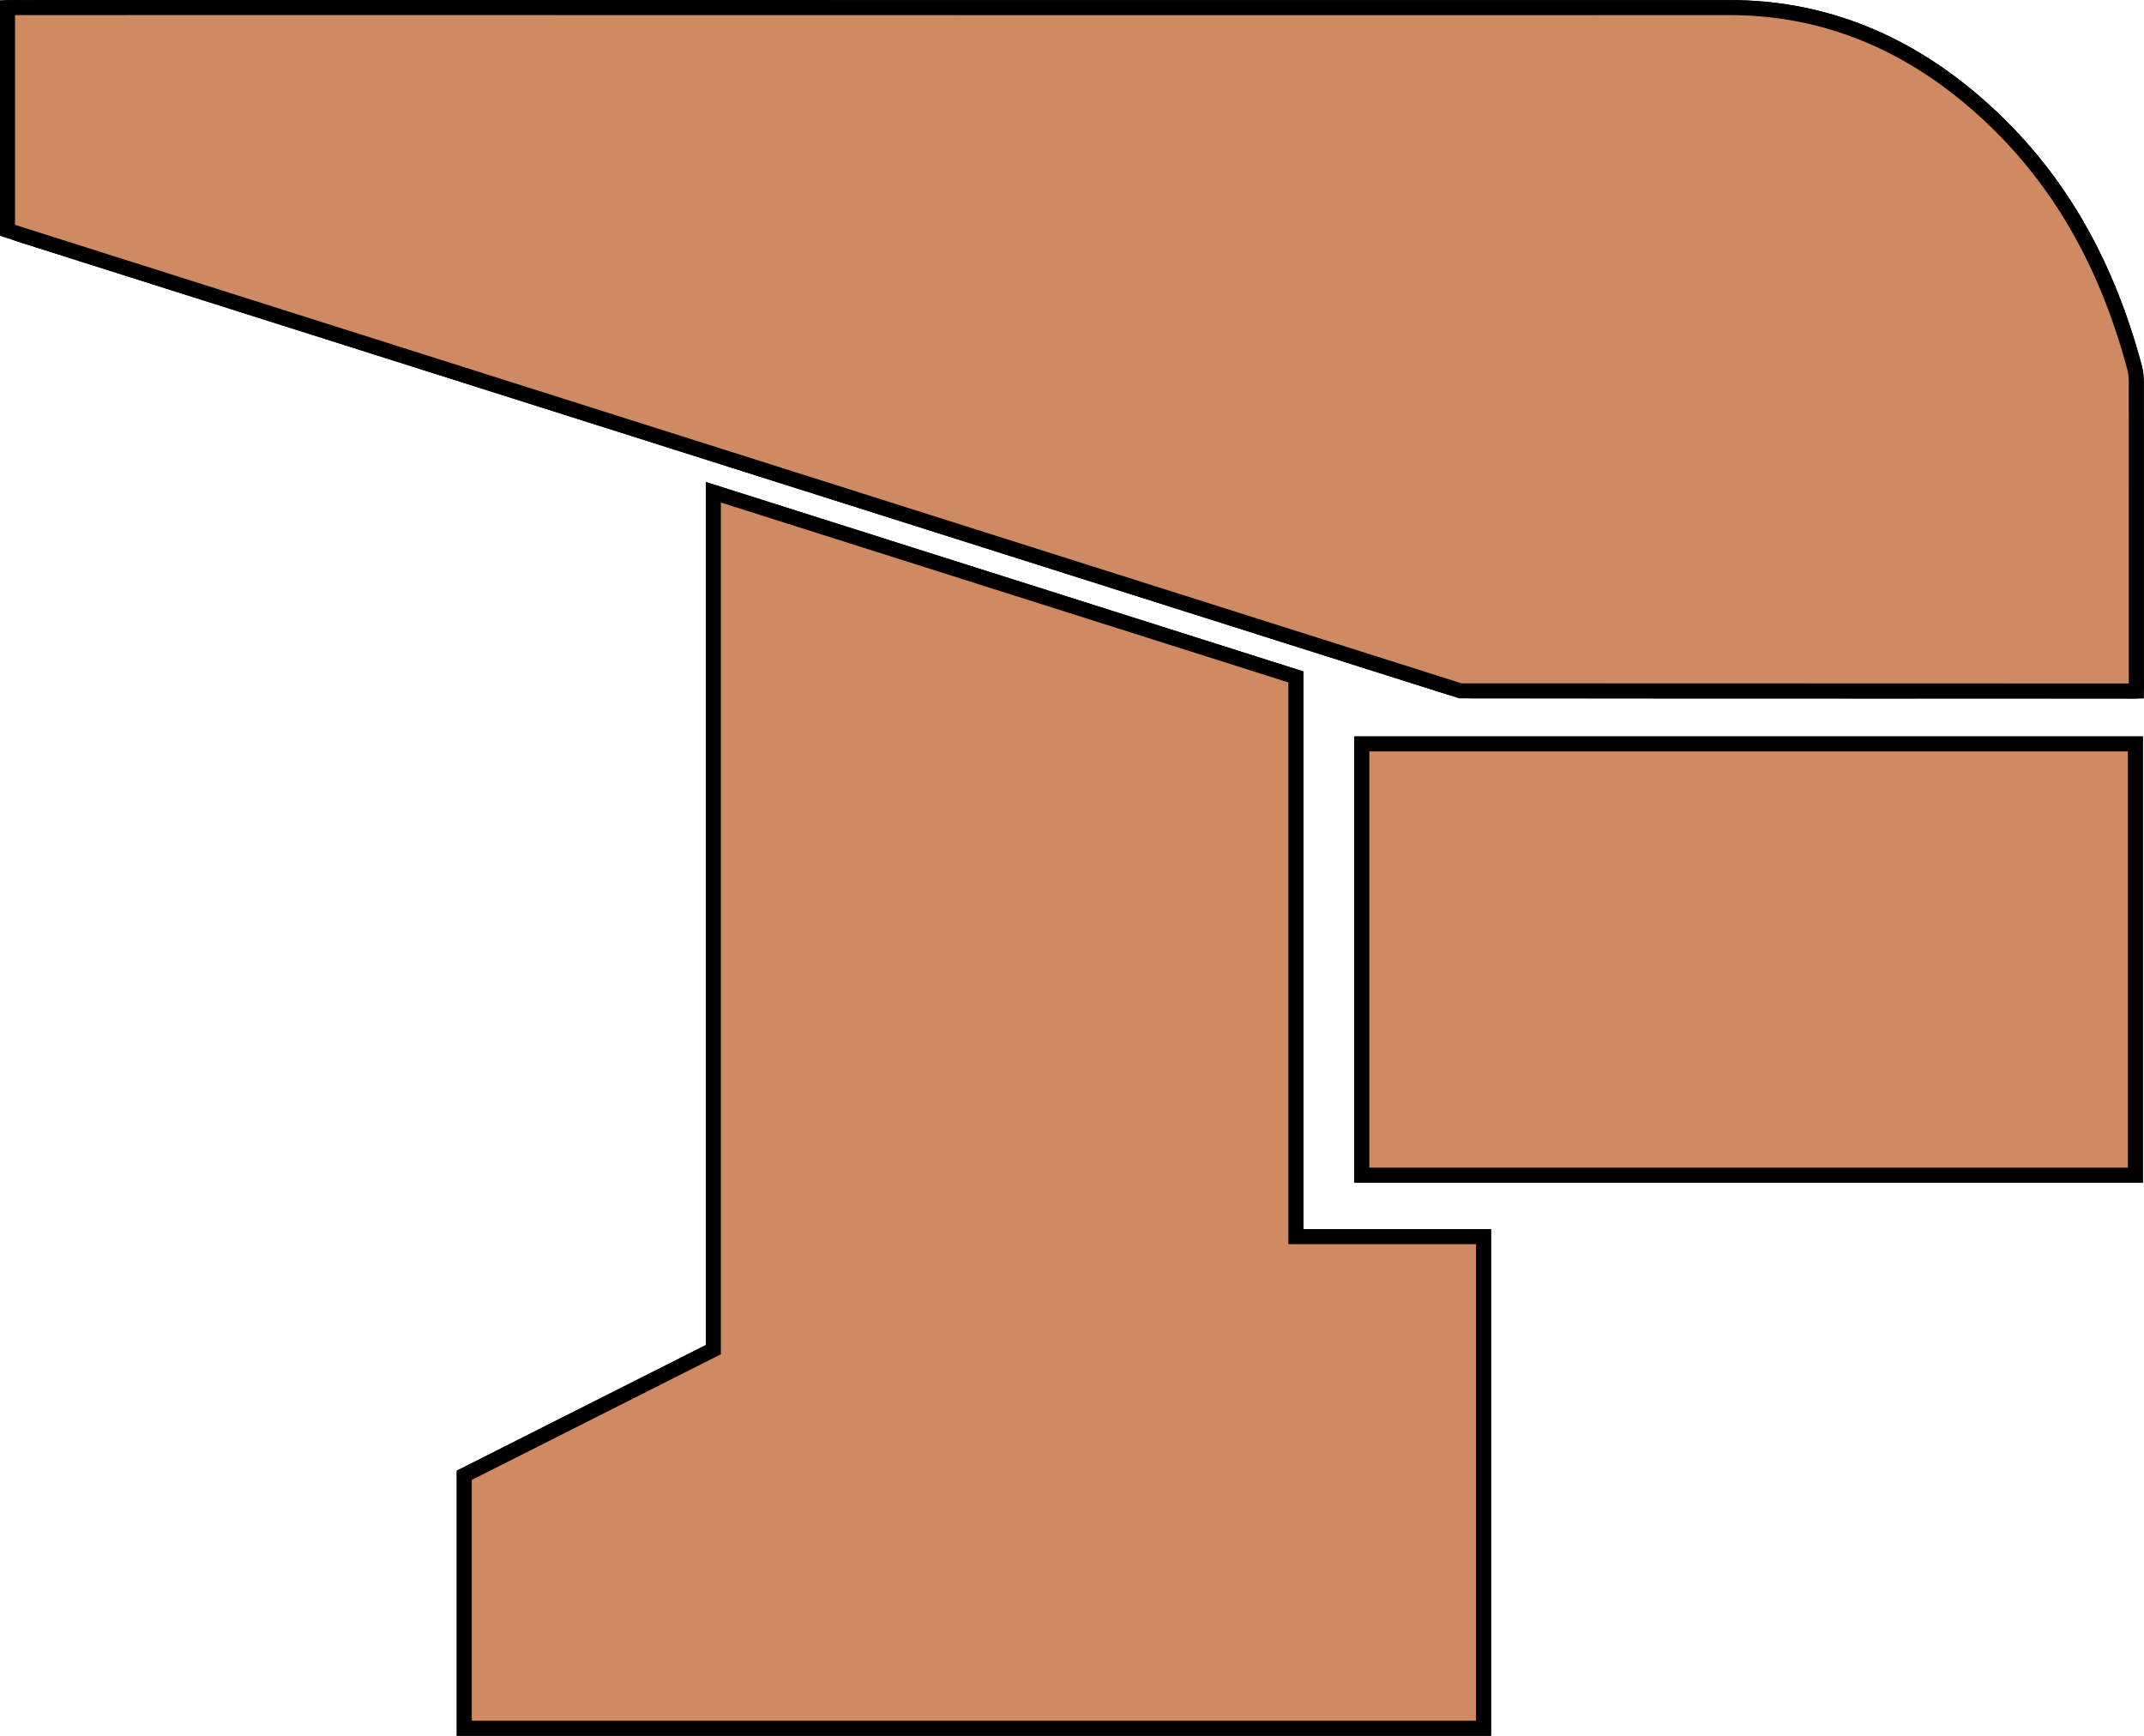
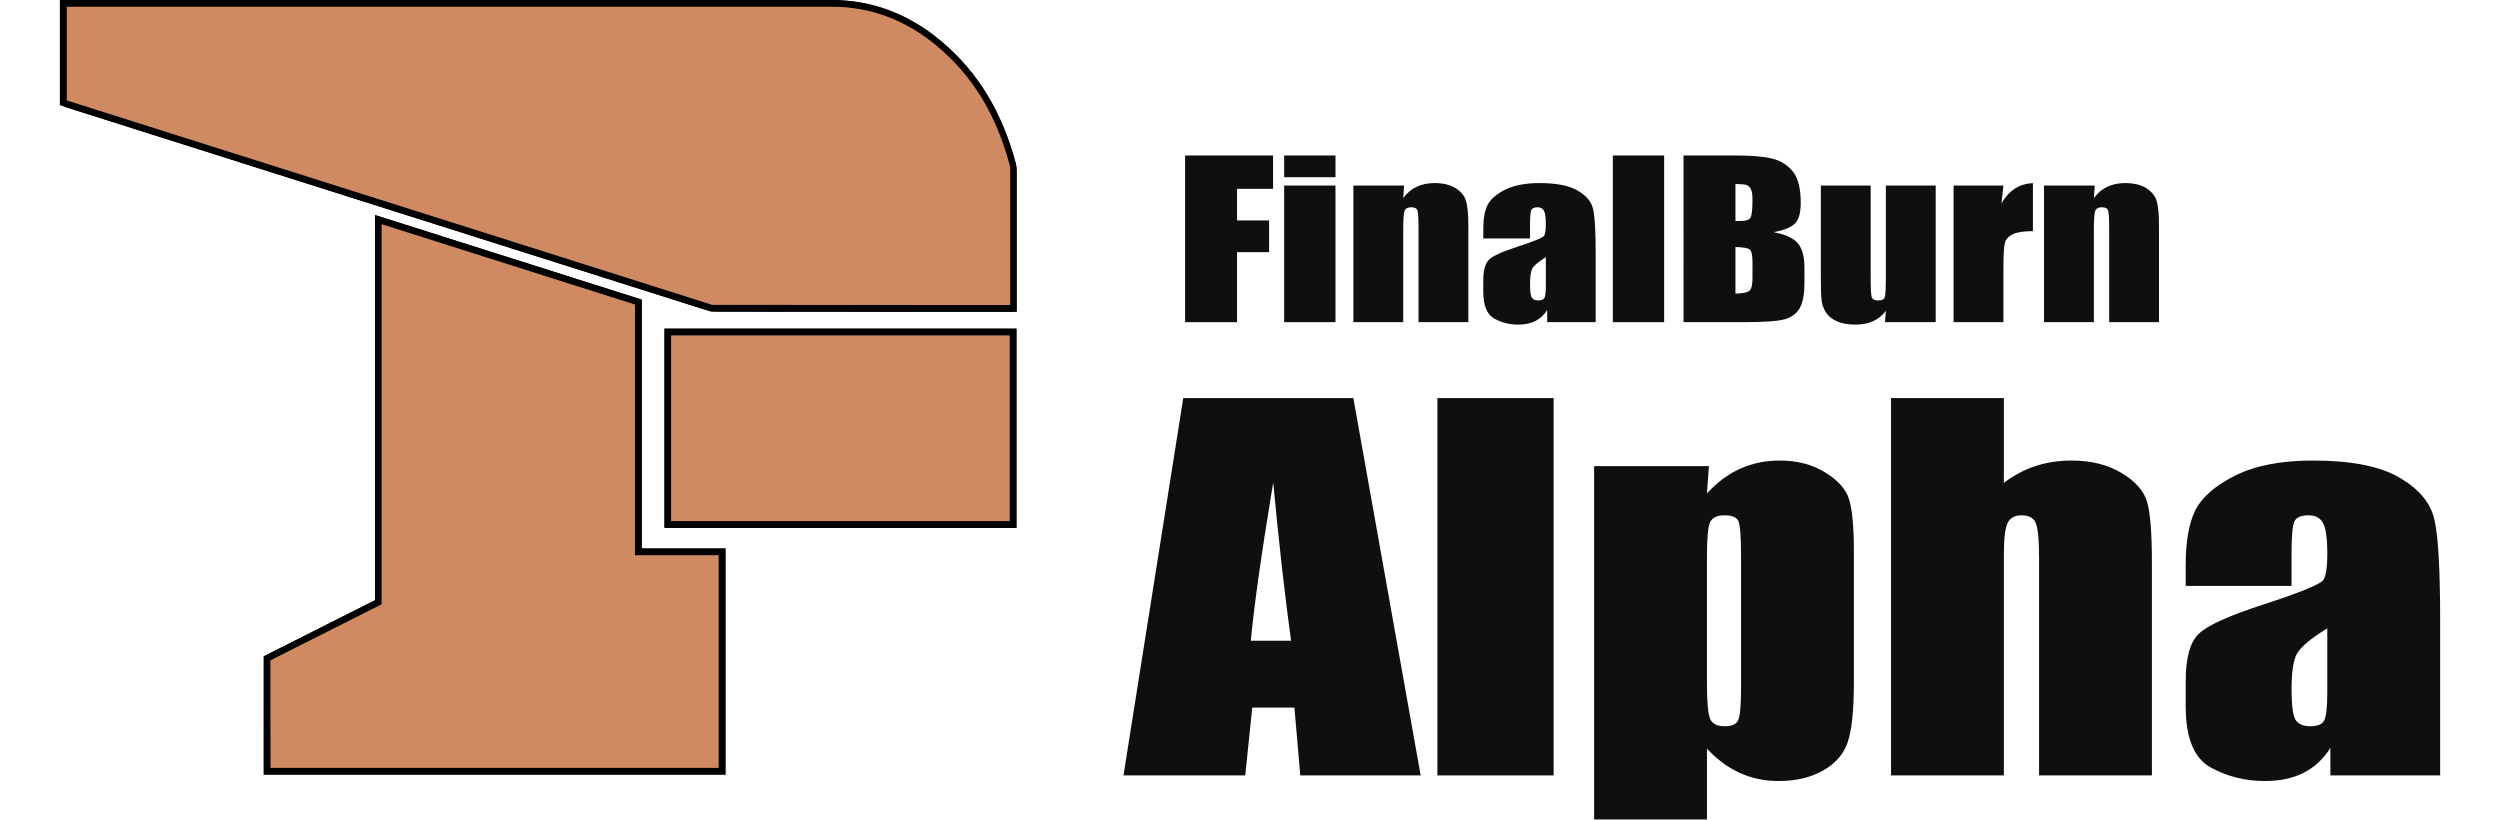
- <svg xmlns="http://www.w3.org/2000/svg" x="0px" y="0px" width="566.929px" height="458.929px">
-   <path fill-rule="evenodd" clip-rule="evenodd" fill="#CF8A61" d="M564.898 182.695c.103-1.35 0-2.745 0-3.875.015-25.821.018-51.642-.007-77.463-.001-1.341-.074-2.729-.417-4.015-7.45-27.979-20.942-52.36-43.296-71.218-18.353-15.481-39.435-24.117-63.727-24.113-64.021.011-128.042.004-192.064.004-86.168 0-172.335-.001-258.502.01-1.591 0-3.182-.08-4.898 0v58.69c1.204.469 2.251.942 3.338 1.29 7.92 2.53 15.849 5.035 23.776 7.545 79.821 25.273 159.644 50.542 239.464 75.823 37.698 11.939 75.383 23.919 113.091 35.826 2.366.747 4.884 1.441 7.333 1.444 57.348.081 114.696.064 172.045.052 1.128 0 2.515.104 3.864 0zm-222.241-3.722c-51.406-16.294-102.396-32.456-154.027-48.82v226.685c-22.218 11.208-44.116 22.253-65.864 33.224v66.882h269.52V326.959h-49.629V178.973zm17.448 17.717v114.012h204.543V196.69H360.105z" />
-   <path d="M394.272 458.929H120.779v-70.091l65.865-33.224V127.439l157.999 50.079V324.97h49.629v133.959zm-269.521-3.973h265.548V328.943h-49.628V180.427l-150.056-47.562V358.06l-65.864 33.224v63.672zm441.882-142.268H358.12V194.705h208.514v117.983zm-204.542-3.972h200.57V198.677h-200.57v110.039zM563.55 184.728c-.484 0-.96-.013-1.417-.025-.383-.01-.75-.021-1.092-.021l-8.07.002c-19.899.004-39.796.008-59.696.008-41.668 0-73.831-.019-104.289-.062-2.703-.004-5.407-.741-7.929-1.537-24.306-7.675-48.603-15.38-72.898-23.086-13.398-4.249-26.795-8.498-40.194-12.741-56.305-17.833-112.612-35.66-168.919-53.487L24.81 70.275c-6.698-2.121-13.396-4.241-20.09-6.378-.807-.258-1.556-.564-2.349-.887-.357-.146-.723-.295-1.106-.444L0 62.073V.128L1.894.04C3.084-.015 4.216.002 5.327.021c.518.009 1.031.017 1.544.017C79.557.029 152.226.029 224.898.029l151.407.002c27.049 0 54.099-.001 81.146-.006 23.806 0 45.671 8.27 65.007 24.581 21.438 18.085 35.81 41.71 43.935 72.226.428 1.604.483 3.261.484 4.524.023 25.822.021 51.644.007 77.466 0 .342.011.711.021 1.097.023.894.051 1.906-.026 2.927l-.129 1.699-1.699.131c-.5.038-1.005.052-1.501.052zm-2.516-4.019c.384 0 .787.011 1.208.022.231.006.469.013.71.018-.005-.243-.012-.484-.018-.724-.012-.423-.022-.828-.022-1.205.015-25.821.018-51.641-.007-77.461-.001-1.023-.041-2.346-.35-3.506-7.909-29.702-21.862-52.668-42.658-70.211-18.6-15.69-39.604-23.646-62.429-23.646-27.064.004-54.114.006-81.163.006L224.898 4C152.226 4 79.556 4 6.884 4.01c-.549 0-1.084-.009-1.624-.018-.425-.007-.853-.013-1.288-.016v55.396c.682.278 1.329.54 1.958.741 6.688 2.136 13.384 4.256 20.079 6.375l74.236 23.504c56.307 17.827 112.614 35.654 168.919 53.487 13.399 4.244 26.797 8.493 40.194 12.742 24.295 7.705 48.59 15.41 72.895 23.084 2.219.701 4.57 1.35 6.738 1.353 30.456.043 62.617.062 104.283.062 19.9 0 39.797-.004 59.695-.008l8.065-.003z" />
-   <path fill-rule="evenodd" clip-rule="evenodd" fill="#CF8A61" d="M564.898 182.695l-178.77-.052L1.986 60.904V2.024c1.717-.08 177.233-.01 263.401-.01 64.021 0 128.043.007 192.064-.003 24.292-.004 45.374 8.632 63.727 24.113 22.354 18.858 35.846 43.239 43.296 71.218.343 1.286.416 2.673.417 4.015.025 25.822.007 81.338.007 81.338z" />
-   <path d="M566.883 184.682l-181.062-.052-.293-.093L0 62.358V.128L1.894.04C2.297.022 9.253 0 59.878 0c30.269 0 68.808.007 106.595.015 36.342.007 71.988.014 98.914.014l110.918.002c27.053 0 54.095-.001 81.146-.006 23.806 0 45.671 8.27 65.007 24.581 21.438 18.085 35.81 41.711 43.935 72.226.427 1.604.483 3.26.484 4.524.023 25.822.007 81.34.007 81.34l-.001 1.986zm-180.447-4.024l176.477.051c.003-10.128.014-56.434-.008-79.35-.001-1.023-.041-2.346-.35-3.506-7.909-29.702-21.862-52.668-42.658-70.211-18.6-15.69-39.604-23.646-62.429-23.646-27.068.004-54.11.006-81.163.006L265.387 4c-26.926 0-62.573-.007-98.915-.014-37.787-.007-76.326-.014-106.594-.014-12.41 0-47.302 0-55.906.025V59.45l382.464 121.208z" />
-   <g>
-     <path fill-rule="evenodd" clip-rule="evenodd" fill="#CF8A61" d="M342.657 178.973v147.984h49.629v129.985h-269.52V390.06c21.748-10.971 43.646-22.016 65.864-33.224V130.151c51.631 16.366 102.62 32.527 154.027 48.822z" />
-     <path d="M394.272 458.929H120.779v-70.091l65.865-33.224V127.439l157.999 50.079V324.97h49.629v133.959zm-269.521-3.973h265.548V328.943h-49.628V180.427l-150.056-47.562V358.06l-65.864 33.224v63.672z" />
-   </g>
-   <g>
-     <path fill-rule="evenodd" clip-rule="evenodd" fill="#CF8A61" d="M360.105 196.69h204.543v114.012H360.105V196.69z" />
-     <path d="M566.633 312.688H358.12V194.705h208.514v117.983zm-204.542-3.972h200.57V198.677h-200.57v110.039z" />
+ <svg xmlns="http://www.w3.org/2000/svg" version="1.1" id="Ebene_1" x="0px" y="0px" viewBox="23.6 167.1 1400 458.9" xml:space="preserve" width="1400" height="458.9">
+   <defs id="defs31" />
+   <g id="g872" transform="translate(-200.7)">
+     <g transform="matrix(0.9452882,0,0,0.9452882,-348.0175,9.142345)" id="g26">
+       <g id="g6">
+         <path style="fill:#cf8a61" id="path2" d="m 1205.8,349.8 c 0.1,-1.4 0,-2.7 0,-3.9 0,-25.8 0,-51.6 0,-77.5 0,-1.3 -0.1,-2.7 -0.4,-4 -7.5,-28 -20.9,-52.4 -43.3,-71.2 -18.4,-15.5 -39.4,-24.1 -63.7,-24.1 -64,0 -128,0 -192.1,0 -86.2,0 -172.3,0 -258.5,0 -1.6,0 -3.2,-0.1 -4.9,0 0,19.7 0,39.3 0,58.7 1.2,0.5 2.3,0.9 3.3,1.3 7.9,2.5 15.8,5 23.8,7.5 79.8,25.3 159.6,50.5 239.5,75.8 37.7,11.9 75.4,23.9 113.1,35.8 2.4,0.7 4.9,1.4 7.3,1.4 57.3,0.1 114.7,0.1 172,0.1 1.2,0.1 2.6,0.2 3.9,0.1 z M 983.6,346 c -51.4,-16.3 -102.4,-32.5 -154,-48.8 0,76 0,151.3 0,226.7 -22.2,11.2 -44.1,22.3 -65.9,33.2 0,22.5 0,44.6 0,66.9 89.9,0 179.6,0 269.5,0 0,-43.3 0,-86.4 0,-130 -16.6,0 -33,0 -49.6,0 0,-49.5 0,-98.5 0,-148 z m 17.4,17.8 c 0,38.1 0,75.9 0,114 68.3,0 136.3,0 204.5,0 0,-38.1 0,-75.9 0,-114 -68.2,0 -136.2,0 -204.5,0 z" />
+         <path id="path4" d="M 1035.2,626 H 761.7 v -70.1 l 65.9,-33.2 V 294.5 l 158,50.1 V 492 h 49.6 z m -269.5,-4 h 265.5 V 496 H 981.6 V 347.5 L 831.5,299.9 v 225.2 l -65.9,33.2 z M 1207.6,479.8 H 999.1 v -118 h 208.5 z m -204.6,-4 h 200.6 v -110 H 1003 Z m 201.5,-124 c -0.5,0 -1,0 -1.4,0 -0.4,0 -0.8,0 -1.1,0 h -8.1 c -19.9,0 -39.8,0 -59.7,0 -41.7,0 -73.8,0 -104.3,-0.1 -2.7,0 -5.4,-0.7 -7.9,-1.5 -24.3,-7.7 -48.6,-15.4 -72.9,-23.1 -13.4,-4.2 -26.8,-8.5 -40.2,-12.7 C 852.6,296.6 796.3,278.7 740,260.9 l -74.2,-23.5 c -6.7,-2.1 -13.4,-4.2 -20.1,-6.4 -0.8,-0.3 -1.6,-0.6 -2.3,-0.9 -0.4,-0.1 -0.7,-0.3 -1.1,-0.4 l -1.3,-0.5 v -61.9 l 1.9,-0.1 c 1.2,-0.1 2.3,0 3.4,0 0.5,0 1,0 1.5,0 72.7,0 145.4,0 218,0 h 151.4 c 27,0 54.1,0 81.1,0 23.8,0 45.7,8.3 65,24.6 21.4,18.1 35.8,41.7 43.9,72.2 0.4,1.6 0.5,3.3 0.5,4.5 0,25.8 0,51.6 0,77.5 0,0.3 0,0.7 0,1.1 0,0.9 0.1,1.9 0,2.9 l -0.1,1.7 -1.7,0.1 c -0.4,0 -0.9,0 -1.4,0 z m -2.5,-4 c 0.4,0 0.8,0 1.2,0 0.2,0 0.5,0 0.7,0 0,-0.2 0,-0.5 0,-0.7 0,-0.4 0,-0.8 0,-1.2 0,-25.8 0,-51.6 0,-77.5 0,-1 0,-2.3 -0.3,-3.5 -7.9,-29.7 -21.9,-52.7 -42.7,-70.2 -18.6,-15.7 -39.6,-23.6 -62.4,-23.6 -27.1,0 -54.1,0 -81.2,0 H 865.9 c -72.7,0 -145.3,0 -218,0 -0.5,0 -1.1,0 -1.6,0 -0.4,0 -0.9,0 -1.3,0 v 55.4 c 0.7,0.3 1.3,0.5 2,0.7 6.7,2.1 13.4,4.3 20.1,6.4 l 74.2,23.5 c 56.3,17.8 112.6,35.7 168.9,53.5 13.4,4.2 26.8,8.5 40.2,12.7 24.3,7.7 48.6,15.4 72.9,23.1 2.2,0.7 4.6,1.3 6.7,1.4 30.5,0 62.6,0.1 104.3,0.1 19.9,0 39.8,0 59.7,0 z" />
+       </g>
+       <g id="g12">
+         <path style="fill:#cf8a61" id="path8" d="M 1205.8,349.8 1027,349.7 642.9,228 c 0,0 0,-39.1 0,-58.9 1.7,-0.1 177.2,0 263.4,0 64,0 128,0 192.1,0 24.3,0 45.4,8.6 63.7,24.1 22.4,18.9 35.8,43.2 43.3,71.2 0.3,1.3 0.4,2.7 0.4,4 0.1,25.9 0,81.4 0,81.4 z" />
+         <path id="path10" d="m 1207.8,351.8 -181.1,-0.1 -0.3,-0.1 -385.5,-122.2 v -62.2 l 1.9,-0.1 c 0.4,0 7.4,0 58,0 30.3,0 68.8,0 106.6,0 36.3,0 72,0 98.9,0 h 110.9 c 27.1,0 54.1,0 81.1,0 23.8,0 45.7,8.3 65,24.6 21.4,18.1 35.8,41.7 43.9,72.2 0.4,1.6 0.5,3.3 0.5,4.5 0,25.8 0,81.3 0,81.3 z m -180.4,-4.1 176.5,0.1 c 0,-10.1 0,-56.4 0,-79.4 0,-1 0,-2.3 -0.3,-3.5 -7.9,-29.7 -21.9,-52.7 -42.7,-70.2 -18.6,-15.7 -39.6,-23.6 -62.4,-23.6 -27.1,0 -54.1,0 -81.2,0 H 906.4 c -26.9,0 -62.6,0 -98.9,0 -37.8,0 -76.3,0 -106.6,0 -12.4,0 -47.3,0 -55.9,0 v 55.5 z" />
+       </g>
+       <g id="g18">
+         <path style="fill:#cf8a61" id="path14" d="m 983.6,346 c 0,49.4 0,98.4 0,148 16.7,0 33,0 49.6,0 0,43.6 0,86.7 0,130 -89.9,0 -179.6,0 -269.5,0 0,-22.3 0,-44.4 0,-66.9 21.7,-11 43.6,-22 65.9,-33.2 0,-75.4 0,-150.7 0,-226.7 51.6,16.4 102.6,32.5 154,48.8 z" />
+         <path id="path16" d="M 1035.2,626 H 761.7 v -70.1 l 65.9,-33.2 V 294.5 l 158,50.1 V 492 h 49.6 z m -269.5,-4 h 265.5 V 496 H 981.6 V 347.5 L 831.5,299.9 v 225.2 l -65.9,33.2 z" />
+       </g>
+       <g id="g24">
+         <path style="fill:#cf8a61" id="path20" d="m 1001,363.8 c 68.3,0 136.3,0 204.5,0 0,38.1 0,75.9 0,114 -68.3,0 -136.3,0 -204.5,0 0,-38.1 0,-75.9 0,-114 z" />
+         <path id="path22" d="M 1207.6,479.8 H 999.1 v -118 h 208.5 z m -204.6,-4 h 200.6 v -110 H 1003 Z" />
+       </g>
+     </g>
+     <g id="text845" style="font-style:normal;font-variant:normal;font-weight:normal;font-stretch:normal;font-size:292.617px;line-height:1.25;font-family:Impact;-inkscape-font-specification:Impact;letter-spacing:0px;word-spacing:0px;fill:#0f0f0f;fill-opacity:1;stroke:none;stroke-width:1.524" transform="matrix(1.094718,0,0,0.9134775,3.2346516e-5,-1.4368242e-6)" aria-label="Alpha">
+       <path id="path905" style="fill:#0f0f0f;fill-opacity:1;stroke-width:1.524" d="m 897.2,426.967 34.434,231.322 h -61.581 l -3,-41.578 h -21.575 l -3.572,41.578 h -62.295 l 30.576,-231.322 z m -31.862,148.738 q -4.572,-39.292 -9.144,-97.015 -9.144,66.296 -11.43,97.015 z" />
+       <path id="path907" style="fill:#0f0f0f;fill-opacity:1;stroke-width:1.524" d="M 999.645,426.967 V 658.289 H 940.207 V 426.967 Z" />
+       <path id="path909" style="fill:#0f0f0f;fill-opacity:1;stroke-width:1.524" d="m 1079.085,468.688 -1,16.717 q 7.715,-10.144 17.003,-15.145 9.287,-5.001 20.289,-5.001 13.431,0 23.146,7.287 9.859,7.144 12.288,16.574 2.429,9.43 2.429,32.005 v 79.87 q 0,25.861 -3.143,36.863 -3.001,10.859 -12.573,17.431 -9.43,6.43 -22.861,6.43 -10.716,0 -19.86,-5.001 -9.144,-5.001 -16.717,-14.859 v 43.435 H 1020.362 V 468.688 Z m 16.431,55.151 q 0,-17.574 -1.286,-21.289 -1.286,-3.715 -7.144,-3.715 -5.715,0 -7.43,4.286 -1.572,4.286 -1.572,20.718 v 78.584 q 0,17.146 1.715,21.432 1.714,4.286 7.43,4.286 5.572,0 6.858,-3.858 1.429,-4.001 1.429,-19.146 z" />
+       <path id="path911" style="fill:#0f0f0f;fill-opacity:1;stroke-width:1.524" d="m 1229.966,426.967 v 52.008 q 7.43,-6.858 16.003,-10.287 8.716,-3.429 18.574,-3.429 15.145,0 25.718,7.715 10.716,7.715 13.002,17.86 2.429,10.002 2.429,36.72 v 130.735 H 1247.969 V 524.84 q 0,-16.574 -1.715,-21.289 -1.572,-4.715 -7.287,-4.715 -5.287,0 -7.144,4.858 -1.857,4.858 -1.857,19.289 v 135.307 h -57.723 V 426.967 Z" />
+       <path id="path913" style="fill:#0f0f0f;fill-opacity:1;stroke-width:1.524" d="m 1377.132,542.128 h -54.151 v -12.716 q 0,-22.003 5.001,-33.862 5.144,-12.002 20.432,-21.146 15.288,-9.144 39.721,-9.144 29.29,0 44.15,10.43 14.86,10.287 17.86,25.433 3,15.002 3,62.01 v 95.158 h -56.152 v -16.86 q -5.287,10.144 -13.716,15.288 -8.287,5.001 -19.86,5.001 -15.145,0 -27.861,-8.43 -12.573,-8.573 -12.573,-37.292 v -15.574 q 0,-21.289 6.715,-29.005 6.715,-7.715 33.291,-18.003 28.433,-11.145 30.433,-15.002 2,-3.858 2,-15.717 0,-14.859 -2.286,-19.289 -2.143,-4.572 -7.287,-4.572 -5.858,0 -7.287,3.858 -1.429,3.715 -1.429,19.574 z m 18.288,26.004 q -13.859,10.144 -16.145,17.003 -2.143,6.858 -2.143,19.717 0,14.717 1.857,19.003 2,4.286 7.715,4.286 5.429,0 7.001,-3.286 1.714,-3.429 1.714,-17.717 z" />
+     </g>
+     <g id="text845-6" style="font-style:normal;font-variant:normal;font-weight:normal;font-stretch:normal;font-size:129.252px;line-height:1.25;font-family:Impact;-inkscape-font-specification:Impact;letter-spacing:0px;word-spacing:0px;fill:#0f0f0f;fill-opacity:1;stroke:none;stroke-width:2.052" transform="matrix(1.094718,0,0,0.9134775,-1.999968,-1.4368242e-6)" aria-label="FinalBurn">
+       <path id="path886" style="fill:#0f0f0f;fill-opacity:1;stroke-width:2.052" d="m 812.952,278.245 h 44.999 v 20.448 h -18.429 v 19.375 h 16.409 v 19.438 h -16.409 v 42.916 h -26.57 z" />
+       <path id="path888" style="fill:#0f0f0f;fill-opacity:1;stroke-width:2.052" d="m 889.885,278.245 v 13.317 h -26.254 v -13.317 z m 0,18.429 v 83.749 h -26.254 v -83.749 z" />
+       <path id="path890" style="fill:#0f0f0f;fill-opacity:1;stroke-width:2.052" d="m 924.975,296.673 -0.442,7.7 q 2.777,-4.607 6.753,-6.879 4.039,-2.335 9.277,-2.335 6.564,0 10.729,3.092 4.165,3.092 5.364,7.826 1.199,4.67 1.199,15.652 v 58.694 h -25.497 v -57.999 q 0,-8.646 -0.568,-10.54 -0.568,-1.893 -3.156,-1.893 -2.714,0 -3.408,2.209 -0.694,2.146 -0.694,11.613 v 56.611 h -25.497 v -83.749 z" />
+       <path id="path892" style="fill:#0f0f0f;fill-opacity:1;stroke-width:2.052" d="m 989.412,329.113 h -23.919 v -5.617 q 0,-9.719 2.209,-14.957 2.272,-5.301 9.025,-9.341 6.753,-4.039 17.545,-4.039 12.938,0 19.501,4.607 6.564,4.544 7.889,11.234 1.325,6.627 1.325,27.39 v 42.032 h -24.803 v -7.447 q -2.335,4.481 -6.059,6.753 -3.66,2.209 -8.773,2.209 -6.69,0 -12.307,-3.724 -5.554,-3.787 -5.554,-16.472 v -6.879 q 0,-9.404 2.966,-12.812 2.966,-3.408 14.705,-7.952 12.559,-4.923 13.443,-6.627 0.884,-1.704 0.884,-6.942 0,-6.564 -1.01,-8.52 -0.947,-2.02 -3.219,-2.02 -2.588,0 -3.219,1.704 -0.631,1.641 -0.631,8.646 z M 997.49,340.599 q -6.122,4.481 -7.132,7.51 -0.947,3.029 -0.947,8.709 0,6.5 0.82,8.394 0.884,1.893 3.408,1.893 2.398,0 3.092,-1.452 0.757,-1.515 0.757,-7.826 z" />
+       <path id="path894" style="fill:#0f0f0f;fill-opacity:1;stroke-width:2.052" d="m 1058.014,278.245 v 102.178 h -26.254 V 278.245 Z" />
+       <path id="path896" style="fill:#0f0f0f;fill-opacity:1;stroke-width:2.052" d="m 1067.922,278.245 h 26.507 q 12.559,0 18.997,1.956 6.5,1.956 10.476,7.952 3.976,5.932 3.976,19.186 0,8.962 -2.84,12.496 -2.777,3.534 -11.044,5.428 9.214,2.083 12.496,6.942 3.282,4.796 3.282,14.768 v 9.467 q 0,10.35 -2.398,15.336 -2.335,4.986 -7.51,6.816 -5.175,1.83 -21.205,1.83 h -30.735 z m 26.57,17.482 v 22.72 q 1.704,-0.063 2.651,-0.063 3.913,0 4.986,-1.893 1.073,-1.956 1.073,-11.045 0,-4.796 -0.884,-6.69 -0.883,-1.956 -2.335,-2.461 -1.388,-0.505 -5.491,-0.568 z m 0,38.624 v 28.59 q 5.617,-0.189 7.132,-1.767 1.578,-1.578 1.578,-7.763 v -9.53 q 0,-6.564 -1.389,-7.952 -1.388,-1.388 -7.321,-1.578 z" />
+       <path id="path898" style="fill:#0f0f0f;fill-opacity:1;stroke-width:2.052" d="m 1196.922,296.673 v 83.749 h -25.939 l 0.442,-6.942 q -2.651,4.228 -6.564,6.374 -3.85,2.083 -8.899,2.083 -5.743,0 -9.53,-2.02 -3.787,-2.02 -5.617,-5.364 -1.767,-3.345 -2.209,-6.942 -0.442,-3.66 -0.442,-14.453 v -56.485 h 25.497 v 56.99 q 0,9.782 0.568,11.613 0.631,1.83 3.282,1.83 2.84,0 3.345,-1.893 0.568,-1.893 0.568,-12.181 v -56.359 z" />
+       <path id="path900" style="fill:#0f0f0f;fill-opacity:1;stroke-width:2.052" d="m 1231.571,296.673 -1.01,10.981 q 5.554,-11.802 16.093,-12.496 v 29.473 q -7.005,0 -10.287,1.893 -3.282,1.893 -4.039,5.301 -0.757,3.345 -0.757,15.525 v 33.07 h -25.497 v -83.749 z" />
+       <path id="path902" style="fill:#0f0f0f;fill-opacity:1;stroke-width:2.052" d="m 1278.273,296.673 -0.442,7.7 q 2.777,-4.607 6.753,-6.879 4.039,-2.335 9.277,-2.335 6.564,0 10.729,3.092 4.165,3.092 5.364,7.826 1.199,4.67 1.199,15.652 v 58.694 h -25.497 v -57.999 q 0,-8.646 -0.568,-10.54 -0.568,-1.893 -3.156,-1.893 -2.714,0 -3.408,2.209 -0.694,2.146 -0.694,11.613 v 56.611 h -25.497 v -83.749 z" />
+     </g>
  </g>
</svg>
